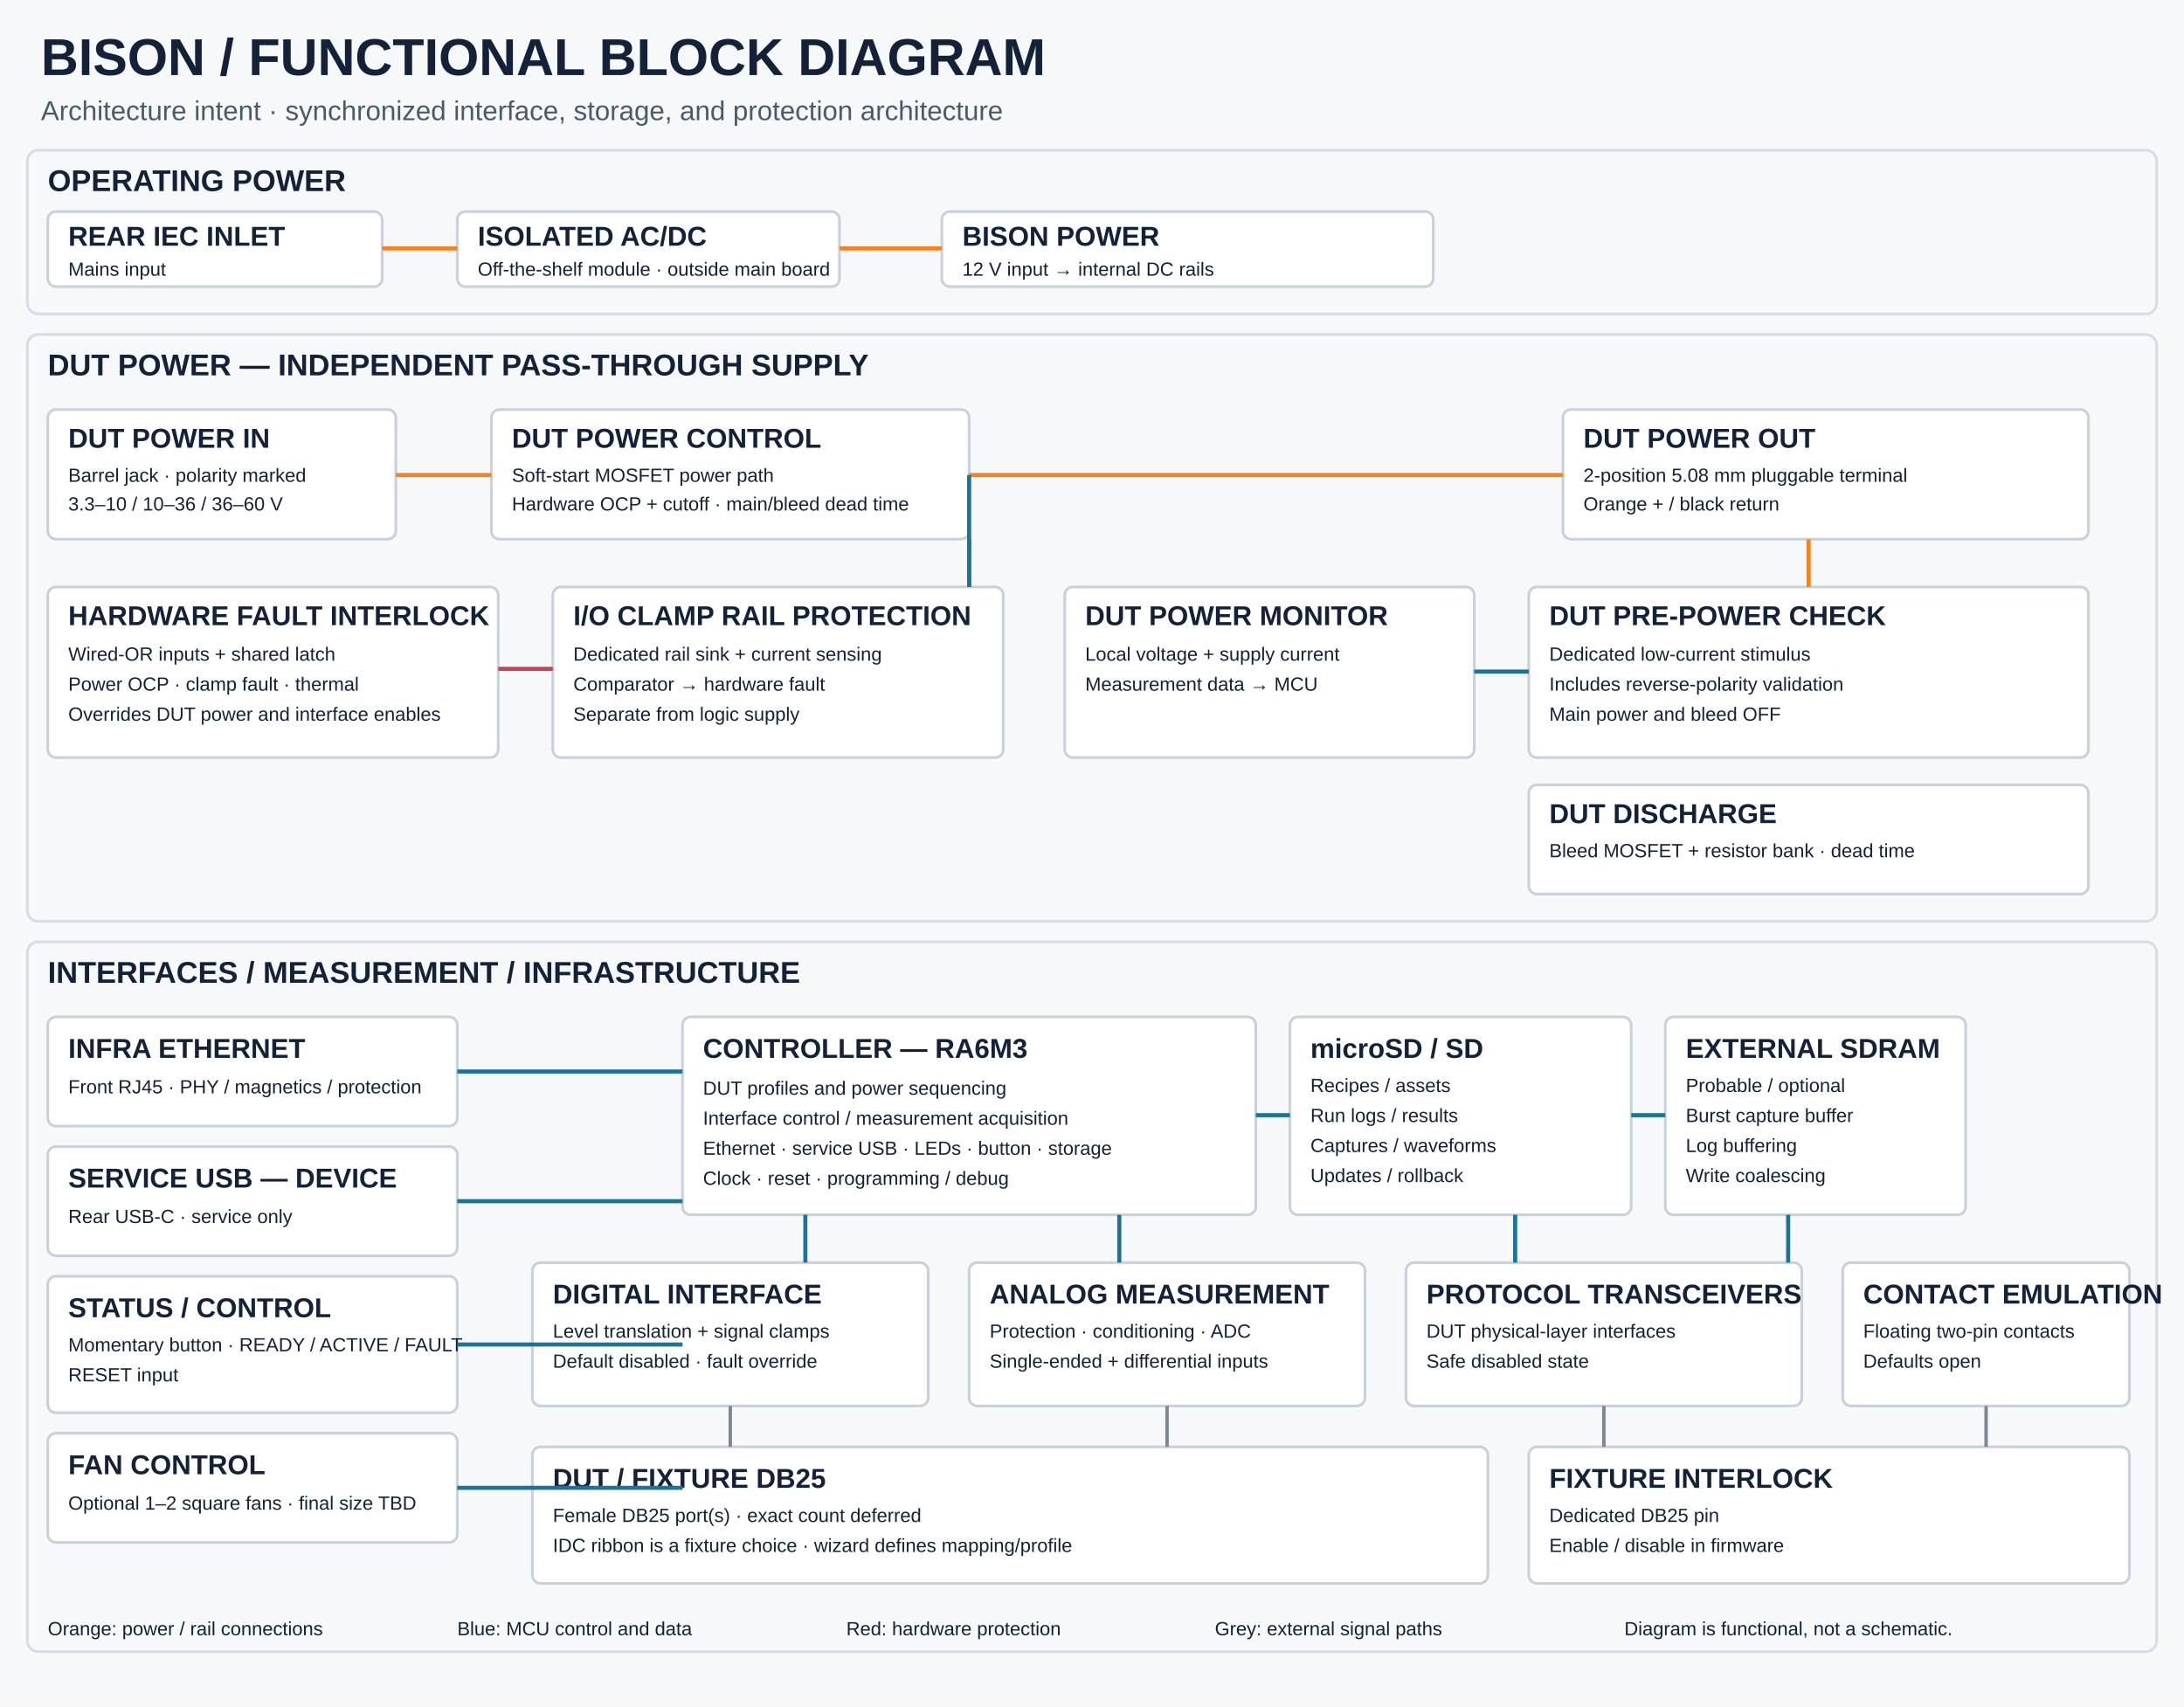
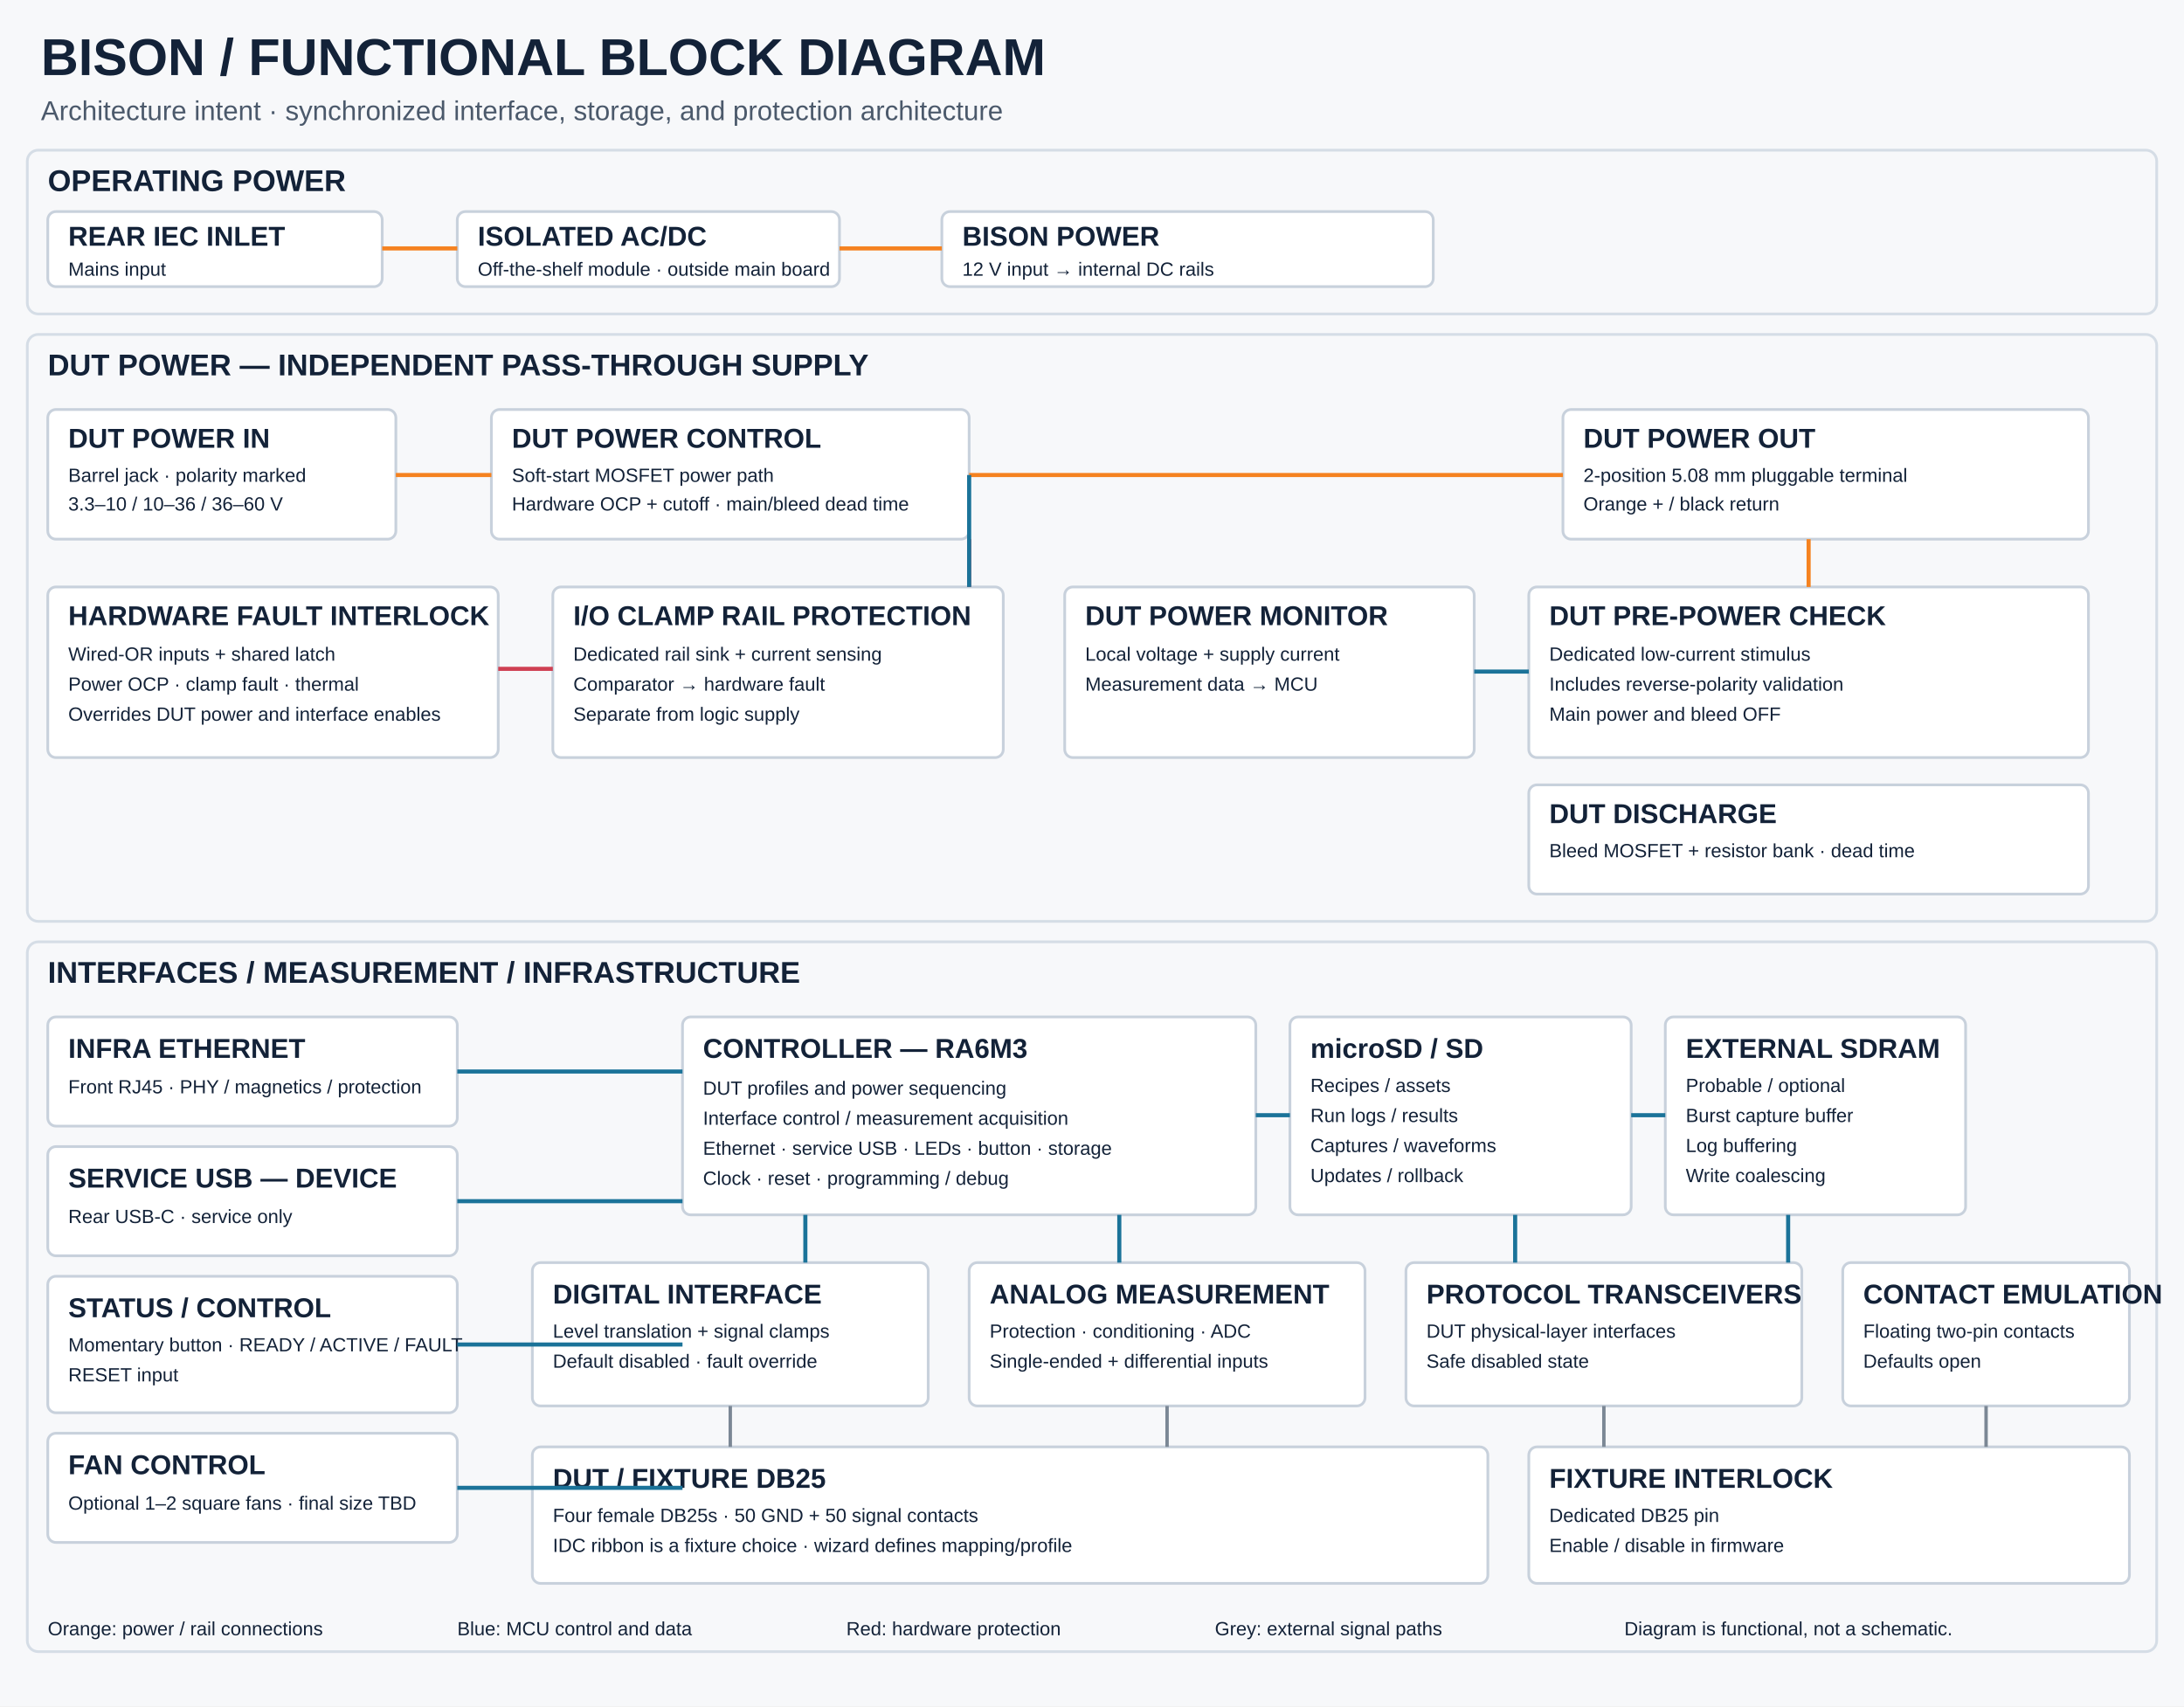
<svg xmlns="http://www.w3.org/2000/svg" width="1600" height="1250" viewBox="0 0 1600 1250">
  <style>
text{font-family:Arial,Helvetica,sans-serif;fill:#132238}
.title{font-size:38px;font-weight:700}.sub{font-size:20px;fill:#4b596b}
.sec{font-size:22px;font-weight:700}.h{font-size:20px;font-weight:700}.b{font-size:16px}.small{font-size:14px}
.box{fill:#fff;stroke:#c8d1dc;stroke-width:2}.domain{fill:none;stroke:#d5dde6;stroke-width:2}
.pwr{stroke:#f58220;stroke-width:3;fill:none}.ctl{stroke:#1b7399;stroke-width:3;fill:none}.flt{stroke:#cf4052;stroke-width:3;fill:none}.sig{stroke:#7b8795;stroke-width:2.5;fill:none}
</style>
  <rect width="1600" height="1250" fill="#f7f8fa" />
  <text x="30" y="55" class="title">BISON / FUNCTIONAL BLOCK DIAGRAM</text>
  <text x="30" y="88" class="sub">Architecture intent · synchronized interface, storage, and protection architecture</text>
  <rect x="20" y="110" width="1560" height="120" rx="8" class="domain" />
  <text x="35" y="140" class="sec">OPERATING POWER</text>
  <rect x="35" y="155" width="245" height="55" rx="6" class="box" />
  <text x="50" y="180" class="h">REAR IEC INLET</text>
  <text x="50" y="202" class="small">Mains input</text>
  <rect x="335" y="155" width="280" height="55" rx="6" class="box" />
  <text x="350" y="180" class="h">ISOLATED AC/DC</text>
  <text x="350" y="202" class="small">Off-the-shelf module · outside main board</text>
  <rect x="690" y="155" width="360" height="55" rx="6" class="box" />
  <text x="705" y="180" class="h">BISON POWER</text>
  <text x="705" y="202" class="small">12 V input → internal DC rails</text>
  <path d="M280 182 H335 M615 182 H690" class="pwr" />
  <rect x="20" y="245" width="1560" height="430" rx="8" class="domain" />
  <text x="35" y="275" class="sec">DUT POWER — INDEPENDENT PASS-THROUGH SUPPLY</text>
  <rect x="35" y="300" width="255" height="95" rx="6" class="box" />
  <text x="50" y="328" class="h">DUT POWER IN</text>
  <text x="50" y="353" class="small">Barrel jack · polarity marked</text>
  <text x="50" y="374" class="small">3.3–10 / 10–36 / 36–60 V</text>
  <rect x="360" y="300" width="350" height="95" rx="6" class="box" />
  <text x="375" y="328" class="h">DUT POWER CONTROL</text>
  <text x="375" y="353" class="small">Soft-start MOSFET power path</text>
  <text x="375" y="374" class="small">Hardware OCP + cutoff · main/bleed dead time</text>
  <rect x="1145" y="300" width="385" height="95" rx="6" class="box" />
  <text x="1160" y="328" class="h">DUT POWER OUT</text>
  <text x="1160" y="353" class="small">2-position 5.08 mm pluggable terminal</text>
  <text x="1160" y="374" class="small">Orange + / black return</text>
  <path d="M290 348 H360 M710 348 H1145" class="pwr" />
  <rect x="35" y="430" width="330" height="125" rx="6" class="box" />
  <text x="50" y="458" class="h">HARDWARE FAULT INTERLOCK</text>
  <text x="50" y="484" class="small">Wired-OR inputs + shared latch</text>
  <text x="50" y="506" class="small">Power OCP · clamp fault · thermal</text>
  <text x="50" y="528" class="small">Overrides DUT power and interface enables</text>
  <rect x="405" y="430" width="330" height="125" rx="6" class="box" />
  <text x="420" y="458" class="h">I/O CLAMP RAIL PROTECTION</text>
  <text x="420" y="484" class="small">Dedicated rail sink + current sensing</text>
  <text x="420" y="506" class="small">Comparator → hardware fault</text>
  <text x="420" y="528" class="small">Separate from logic supply</text>
  <rect x="780" y="430" width="300" height="125" rx="6" class="box" />
  <text x="795" y="458" class="h">DUT POWER MONITOR</text>
  <text x="795" y="484" class="small">Local voltage + supply current</text>
  <text x="795" y="506" class="small">Measurement data → MCU</text>
  <rect x="1120" y="430" width="410" height="125" rx="6" class="box" />
  <text x="1135" y="458" class="h">DUT PRE-POWER CHECK</text>
  <text x="1135" y="484" class="small">Dedicated low-current stimulus</text>
  <text x="1135" y="506" class="small">Includes reverse-polarity validation</text>
  <text x="1135" y="528" class="small">Main power and bleed OFF</text>
  <rect x="1120" y="575" width="410" height="80" rx="6" class="box" />
  <text x="1135" y="603" class="h">DUT DISCHARGE</text>
  <text x="1135" y="628" class="small">Bleed MOSFET + resistor bank · dead time</text>
  <path d="M365 490 H405" class="flt" />
  <path d="M710 395 V430" class="flt" />
  <path d="M710 348 V430" class="ctl" />
  <path d="M1080 492 H1120" class="ctl" />
  <path d="M1325 395 V430" class="pwr" />
  <rect x="20" y="690" width="1560" height="520" rx="8" class="domain" />
  <text x="35" y="720" class="sec">INTERFACES / MEASUREMENT / INFRASTRUCTURE</text>
  <rect x="500" y="745" width="420" height="145" rx="6" class="box" />
  <text x="515" y="775" class="h">CONTROLLER — RA6M3</text>
  <text x="515" y="802" class="small">DUT profiles and power sequencing</text>
  <text x="515" y="824" class="small">Interface control / measurement acquisition</text>
  <text x="515" y="846" class="small">Ethernet · service USB · LEDs · button · storage</text>
  <text x="515" y="868" class="small">Clock · reset · programming / debug</text>
  <rect x="945" y="745" width="250" height="145" rx="6" class="box" />
  <text x="960" y="775" class="h">microSD / SD</text>
  <text x="960" y="800" class="small">Recipes / assets</text>
  <text x="960" y="822" class="small">Run logs / results</text>
  <text x="960" y="844" class="small">Captures / waveforms</text>
  <text x="960" y="866" class="small">Updates / rollback</text>
  <rect x="1220" y="745" width="220" height="145" rx="6" class="box" />
  <text x="1235" y="775" class="h">EXTERNAL SDRAM</text>
  <text x="1235" y="800" class="small">Probable / optional</text>
  <text x="1235" y="822" class="small">Burst capture buffer</text>
  <text x="1235" y="844" class="small">Log buffering</text>
  <text x="1235" y="866" class="small">Write coalescing</text>
  <rect x="35" y="745" width="300" height="80" rx="6" class="box" />
  <text x="50" y="775" class="h">INFRA ETHERNET</text>
  <text x="50" y="801" class="small">Front RJ45 · PHY / magnetics / protection</text>
  <rect x="35" y="840" width="300" height="80" rx="6" class="box" />
  <text x="50" y="870" class="h">SERVICE USB — DEVICE</text>
  <text x="50" y="896" class="small">Rear USB-C · service only</text>
  <rect x="35" y="935" width="300" height="100" rx="6" class="box" />
  <text x="50" y="965" class="h">STATUS / CONTROL</text>
  <text x="50" y="990" class="small">Momentary button · READY / ACTIVE / FAULT</text>
  <text x="50" y="1012" class="small">RESET input</text>
  <rect x="35" y="1050" width="300" height="80" rx="6" class="box" />
  <text x="50" y="1080" class="h">FAN CONTROL</text>
  <text x="50" y="1106" class="small">Optional 1–2 square fans · final size TBD</text>
  <rect x="390" y="925" width="290" height="105" rx="6" class="box" />
  <text x="405" y="955" class="h">DIGITAL INTERFACE</text>
  <text x="405" y="980" class="small">Level translation + signal clamps</text>
  <text x="405" y="1002" class="small">Default disabled · fault override</text>
  <rect x="710" y="925" width="290" height="105" rx="6" class="box" />
  <text x="725" y="955" class="h">ANALOG MEASUREMENT</text>
  <text x="725" y="980" class="small">Protection · conditioning · ADC</text>
  <text x="725" y="1002" class="small">Single-ended + differential inputs</text>
  <rect x="1030" y="925" width="290" height="105" rx="6" class="box" />
  <text x="1045" y="955" class="h">PROTOCOL TRANSCEIVERS</text>
  <text x="1045" y="980" class="small">DUT physical-layer interfaces</text>
  <text x="1045" y="1002" class="small">Safe disabled state</text>
  <rect x="1350" y="925" width="210" height="105" rx="6" class="box" />
  <text x="1365" y="955" class="h">CONTACT EMULATION</text>
  <text x="1365" y="980" class="small">Floating two-pin contacts</text>
  <text x="1365" y="1002" class="small">Defaults open</text>
  <rect x="390" y="1060" width="700" height="100" rx="6" class="box" />
  <text x="405" y="1090" class="h">DUT / FIXTURE DB25</text>
-   <text x="405" y="1115" class="small">Female DB25 port(s) · exact count deferred</text>
+   <text x="405" y="1115" class="small">Four female DB25s · 50 GND + 50 signal contacts</text>
  <text x="405" y="1137" class="small">IDC ribbon is a fixture choice · wizard defines mapping/profile</text>
  <rect x="1120" y="1060" width="440" height="100" rx="6" class="box" />
  <text x="1135" y="1090" class="h">FIXTURE INTERLOCK</text>
  <text x="1135" y="1115" class="small">Dedicated DB25 pin</text>
  <text x="1135" y="1137" class="small">Enable / disable in firmware</text>
  <path d="M335 785 H500 M335 880 H500 M335 985 H500 M335 1090 H500" class="ctl" />
  <path d="M920 817 H945 M1195 817 H1220" class="ctl" />
  <path d="M590 890 V925 M820 890 V925 M1110 890 V925 M1310 890 V925" class="ctl" />
  <path d="M535 1030 V1060 M855 1030 V1060 M1175 1030 V1060 M1455 1030 V1060" class="sig" />
  <text x="35" y="1198" class="small" fill="#f58220">Orange: power / rail connections</text>
  <text x="335" y="1198" class="small" fill="#1b7399">Blue: MCU control and data</text>
  <text x="620" y="1198" class="small" fill="#cf4052">Red: hardware protection</text>
  <text x="890" y="1198" class="small" fill="#7b8795">Grey: external signal paths</text>
  <text x="1190" y="1198" class="small">Diagram is functional, not a schematic.</text>
</svg>
